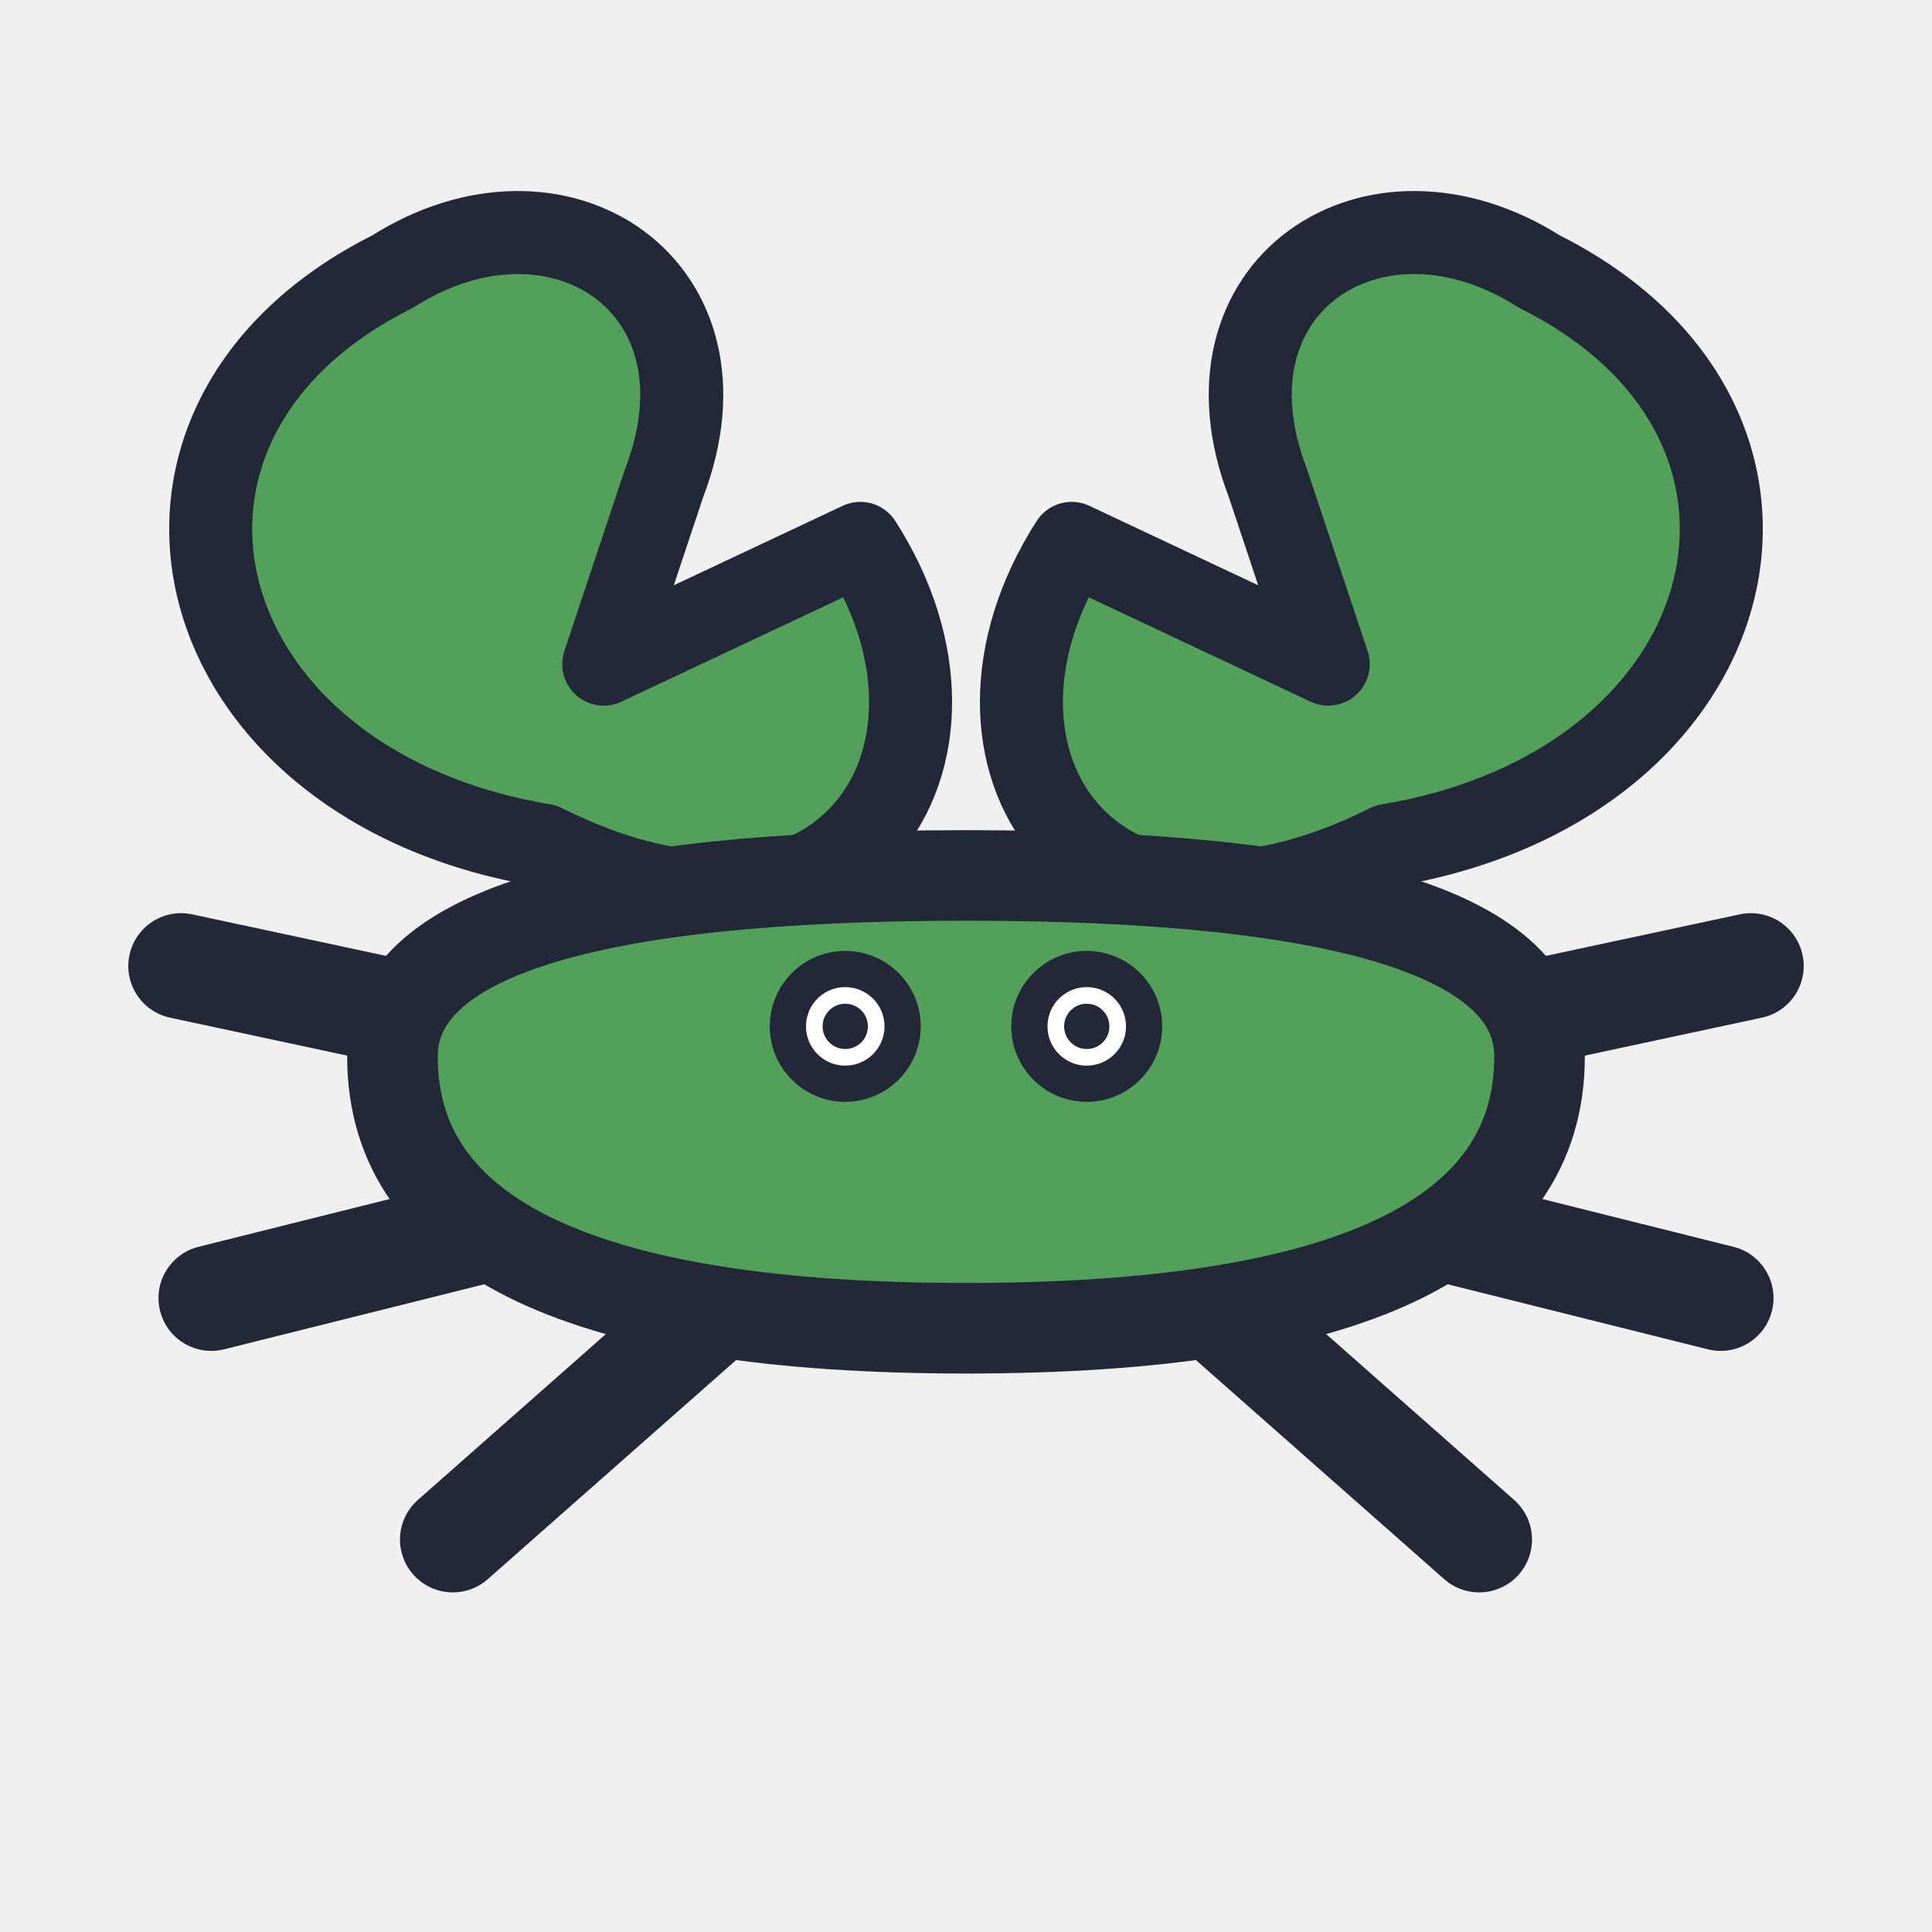
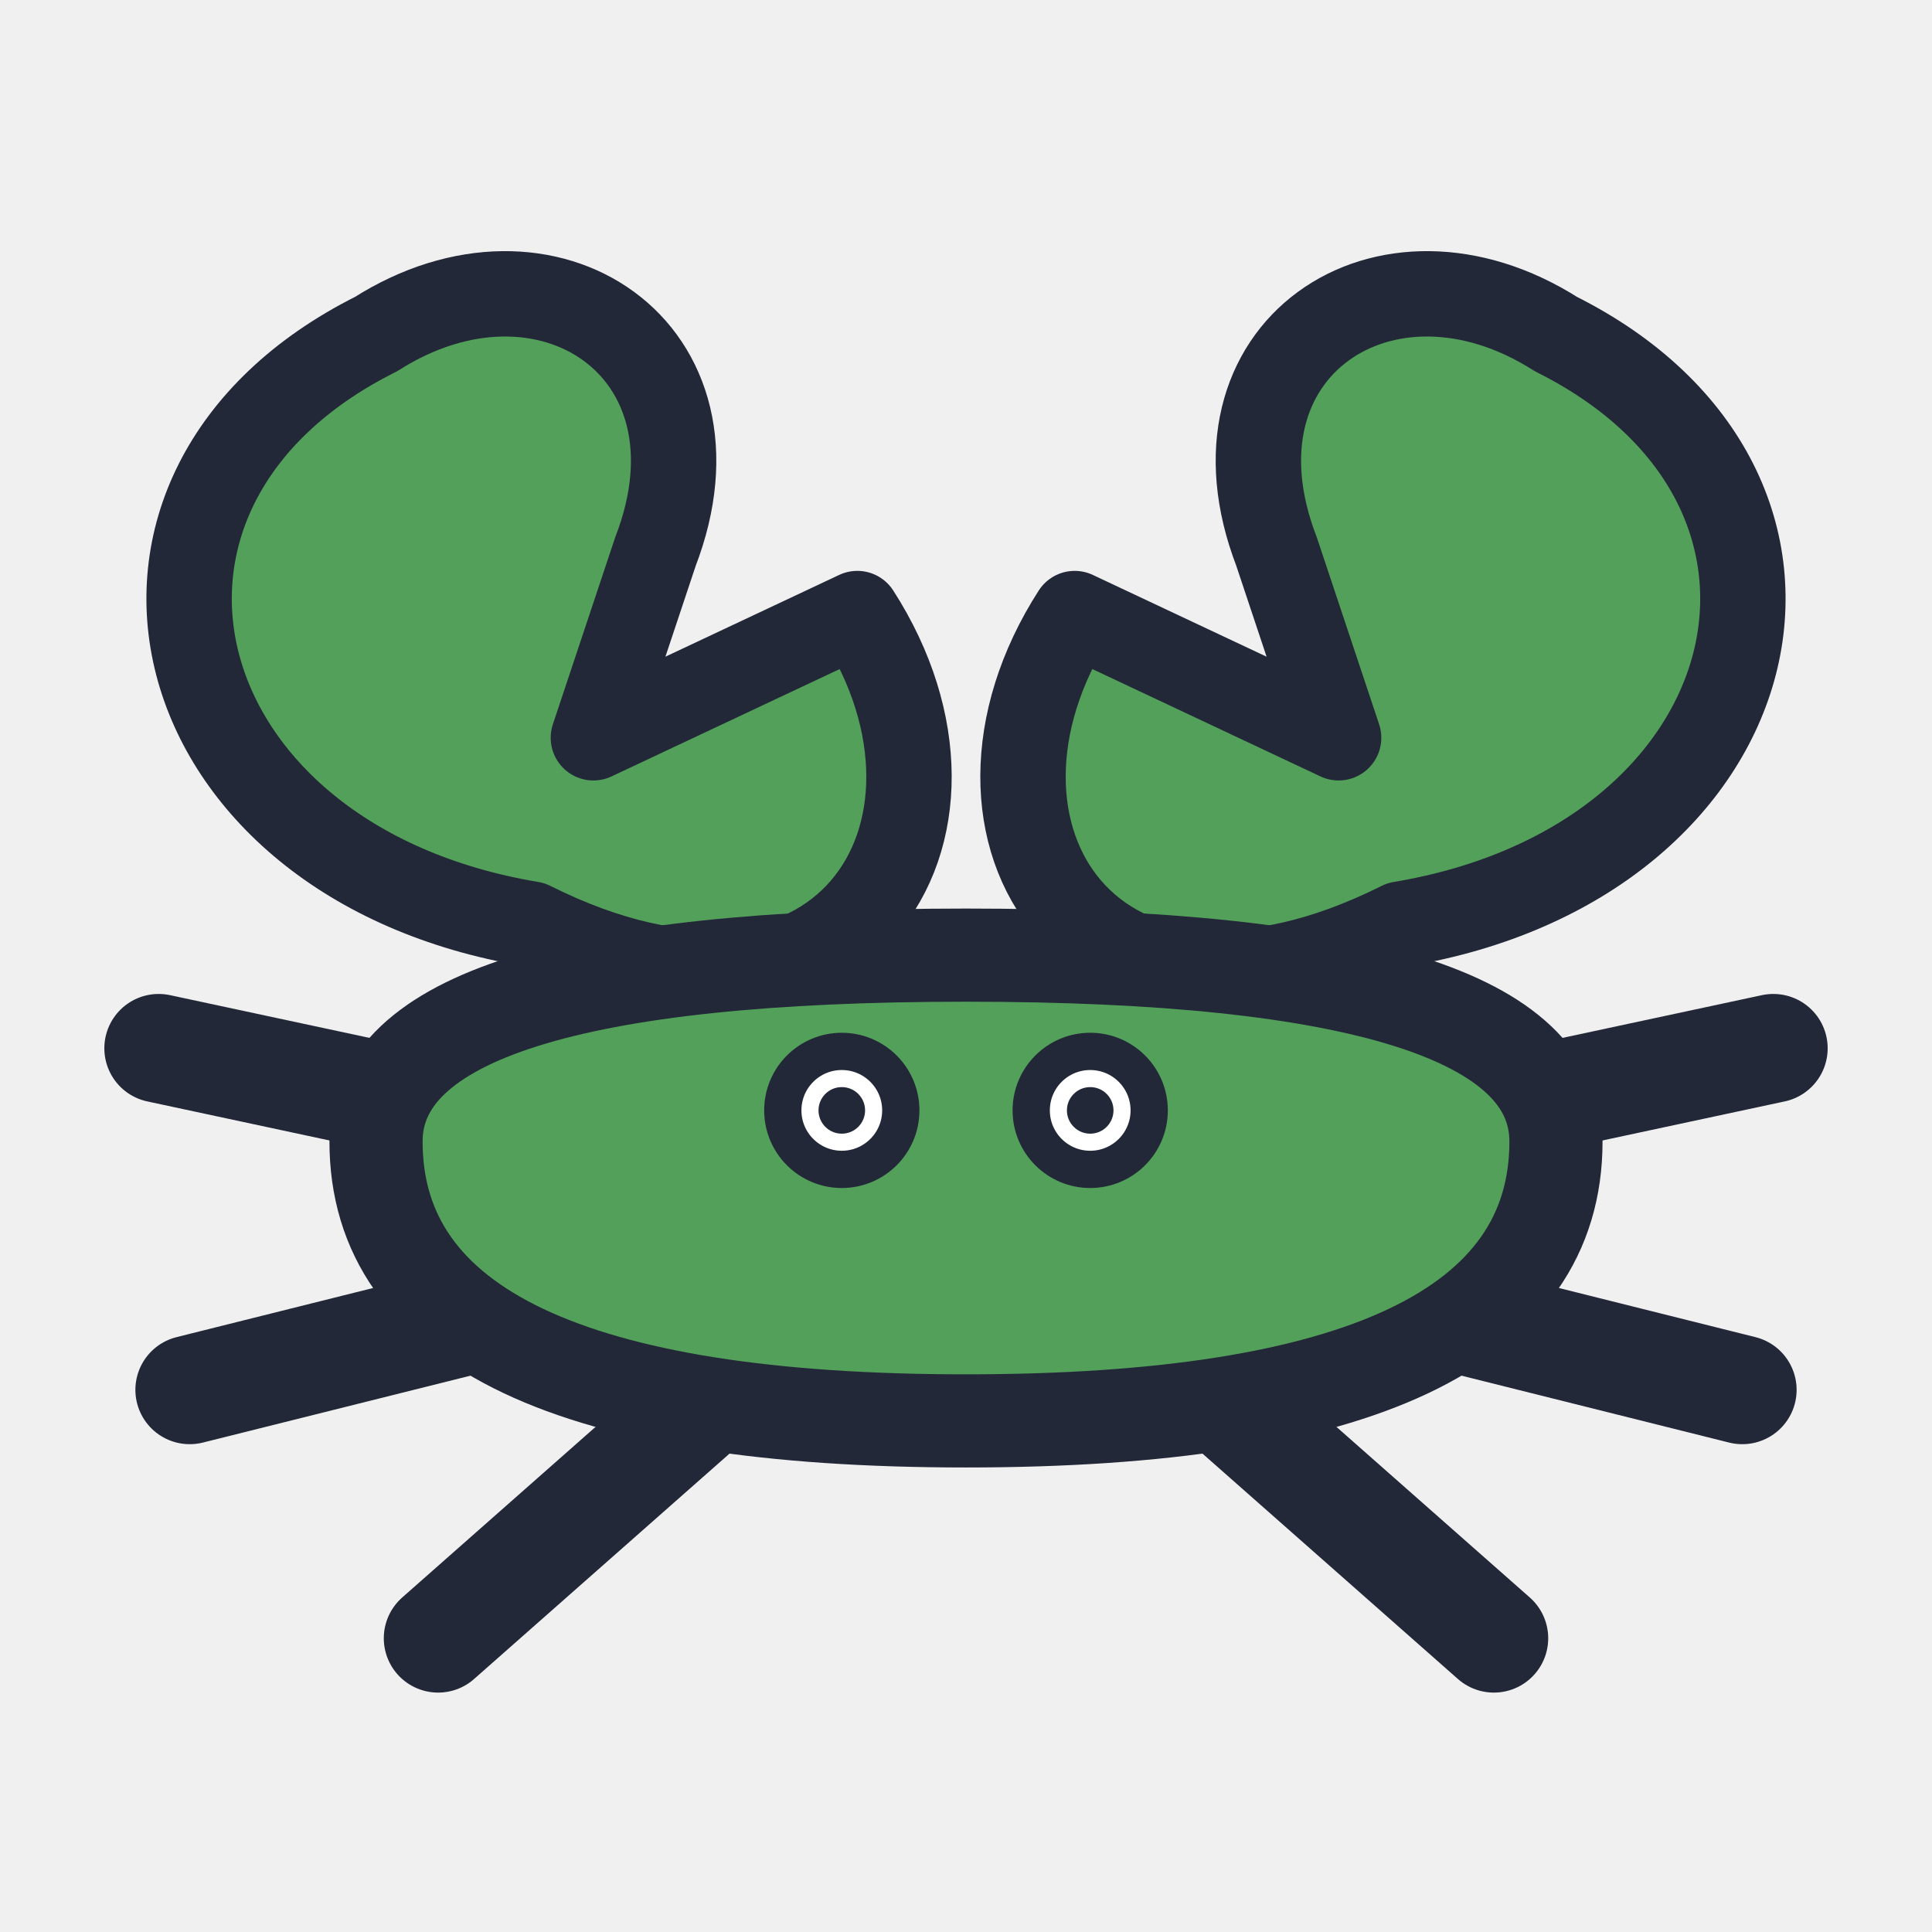
- <svg xmlns="http://www.w3.org/2000/svg" viewBox="0 0 128 128">
+ <svg xmlns="http://www.w3.org/2000/svg" viewBox="1.78 -3.52 124.44 124.44">
  <g stroke="#232838" stroke-width="7" stroke-linecap="round">
    <path d="M40 70 L12 64" />
    <path d="M42 79 L14 86" />
    <path d="M47 87 L30 102" />
    <path d="M88 70 L116 64" />
    <path d="M86 79 L114 86" />
    <path d="M81 87 L98 102" />
  </g>
  <path d="M36 56 C12 52 6 28 26 18 C37 11 49 19 44 32 L40 44 L57 36 C66 50 56 66 36 56 Z" fill="#53a05b" stroke="#232838" stroke-width="5.5" stroke-linejoin="round" />
  <path d="M92 56 C116 52 122 28 102 18 C91 11 79 19 84 32 L88 44 L71 36 C62 50 72 66 92 56 Z" fill="#53a05b" stroke="#232838" stroke-width="5.5" stroke-linejoin="round" />
  <path d="M26 70 Q26 88 64 88 Q102 88 102 70 Q102 58 64 58 Q26 58 26 70 Z" fill="#53a05b" stroke="#232838" stroke-width="6" stroke-linejoin="round" />
  <circle cx="56" cy="68" r="3.8" fill="#fff" stroke="#232838" stroke-width="2.4" />
  <circle cx="56" cy="68" r="1.5" fill="#232838" />
  <circle cx="72" cy="68" r="3.8" fill="#fff" stroke="#232838" stroke-width="2.4" />
  <circle cx="72" cy="68" r="1.5" fill="#232838" />
</svg>
